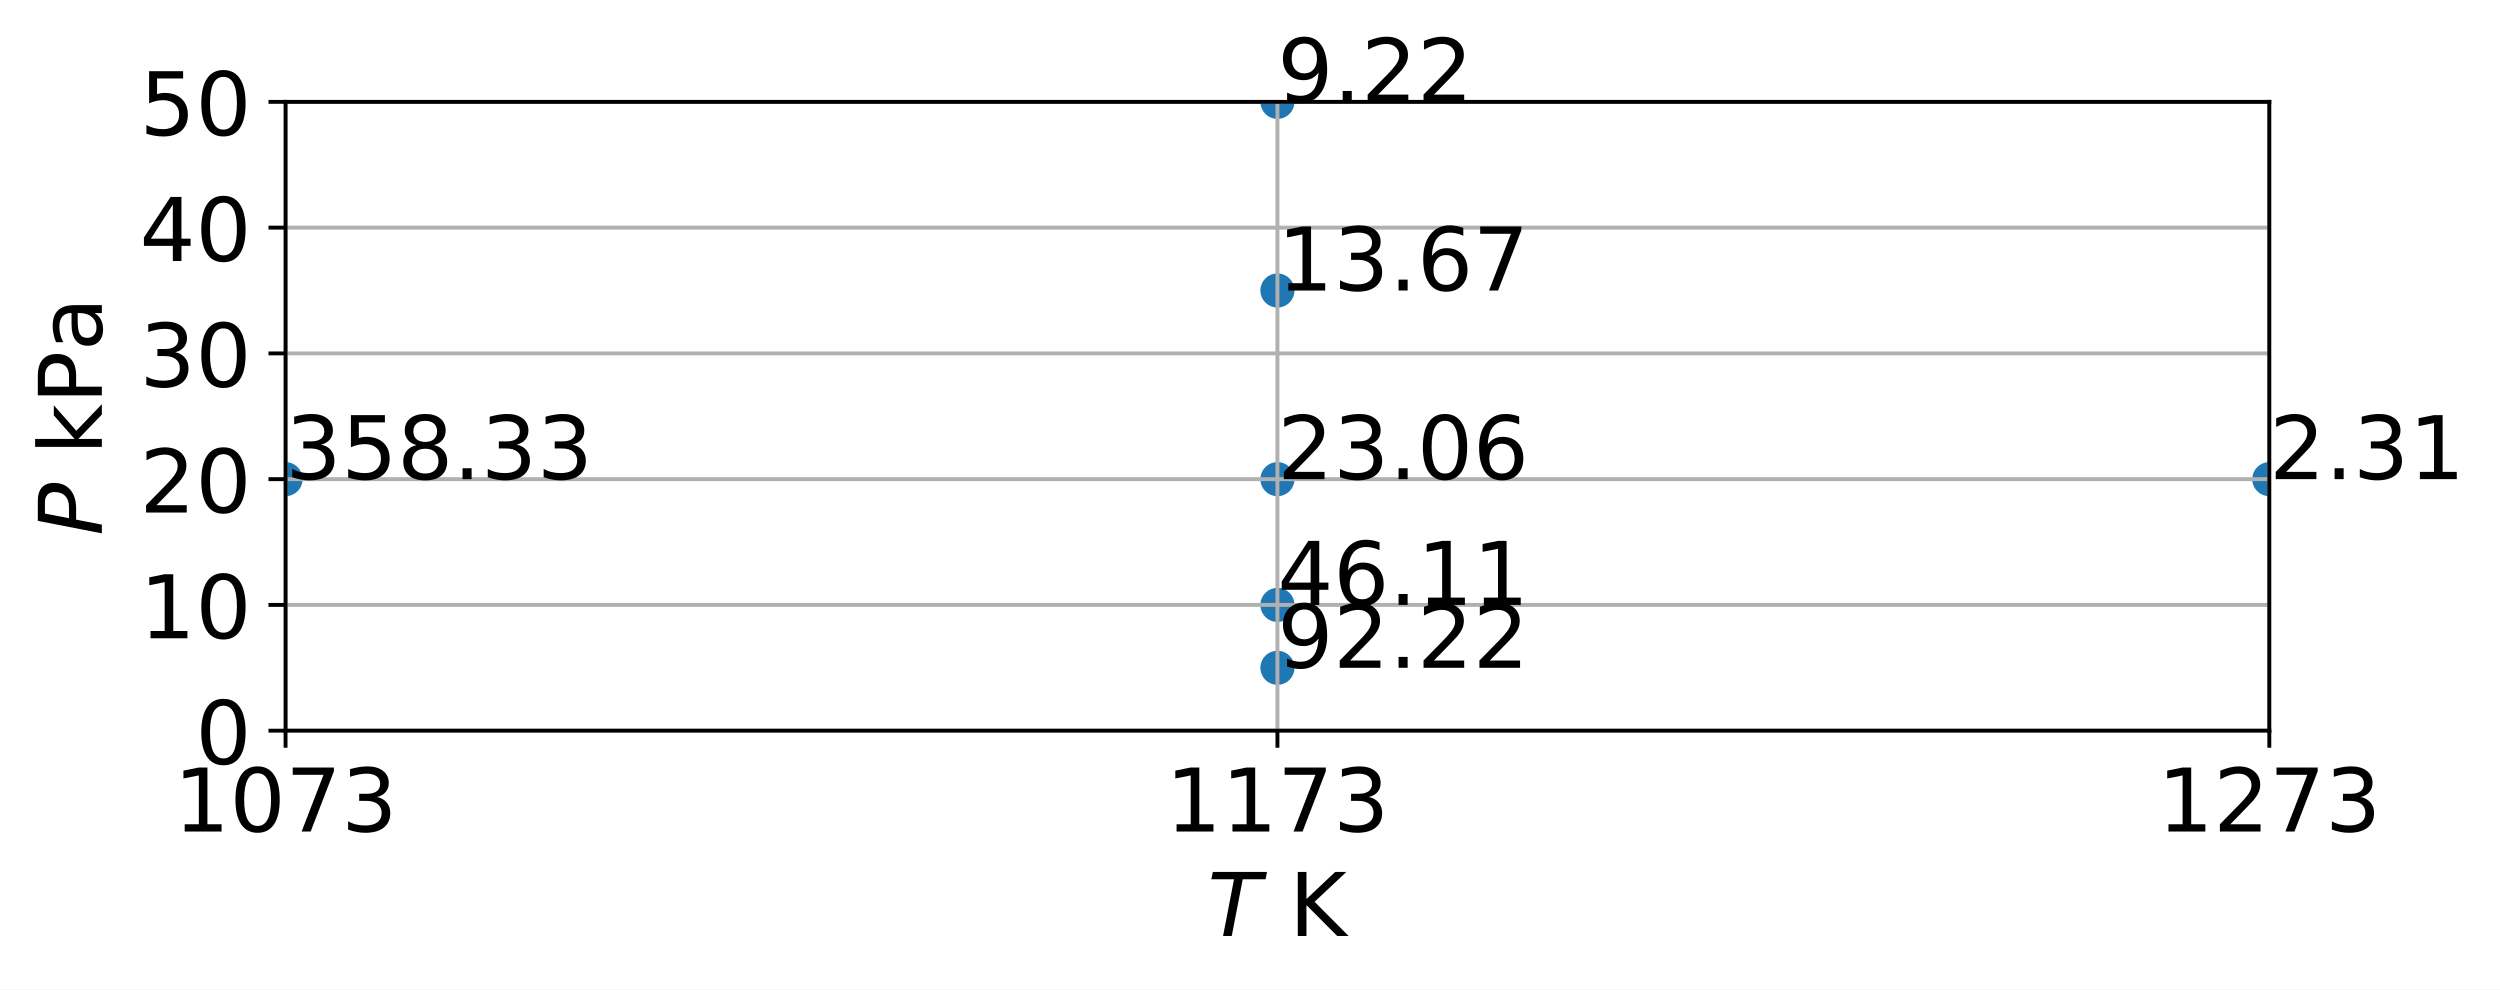
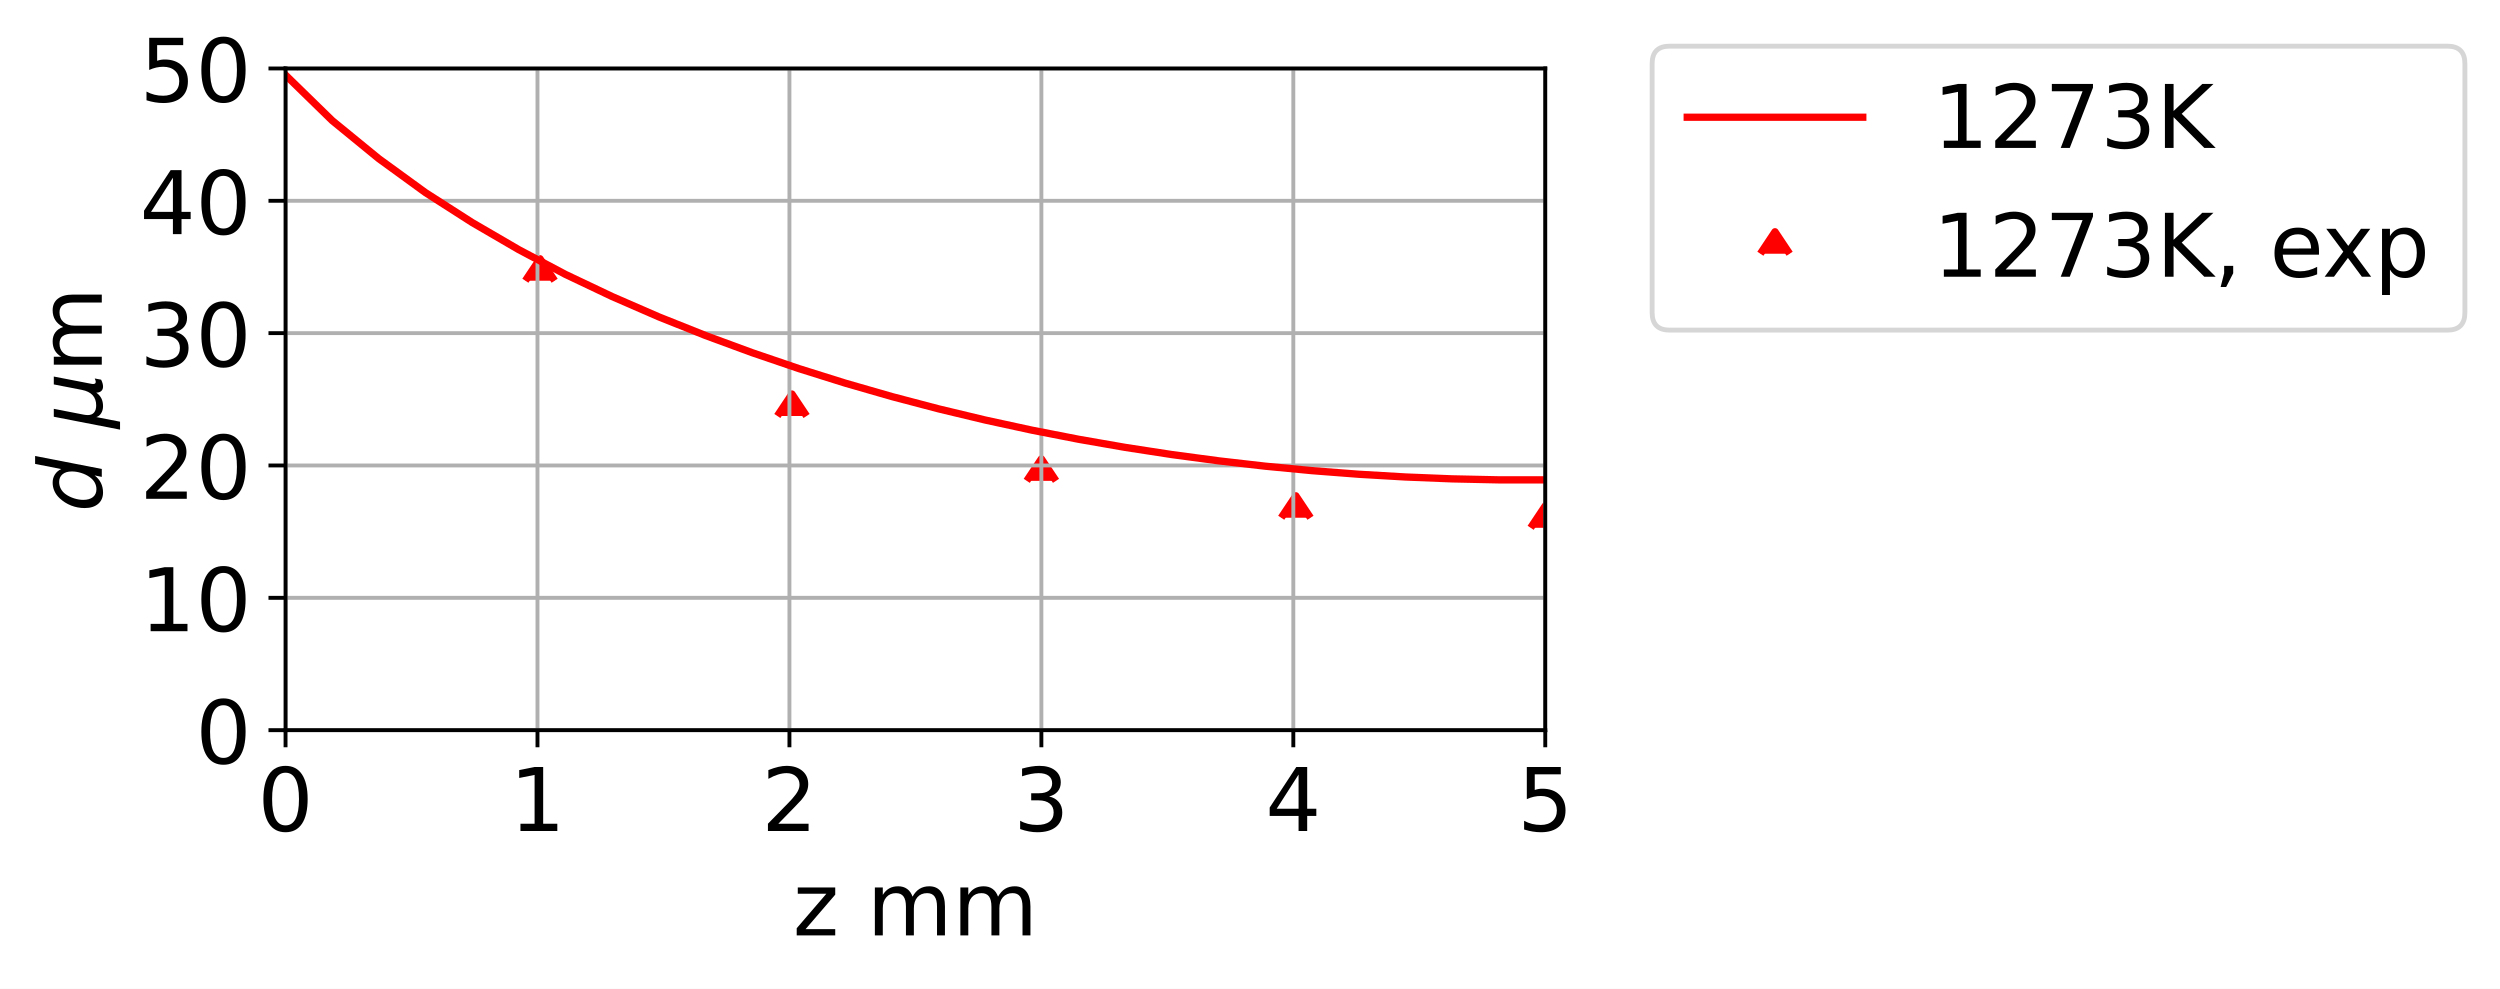
- <svg xmlns="http://www.w3.org/2000/svg" xmlns:xlink="http://www.w3.org/1999/xlink" width="512.4pt" height="202.8pt" viewBox="0 0 512.4 202.8" version="1.1">
+ <svg xmlns="http://www.w3.org/2000/svg" xmlns:xlink="http://www.w3.org/1999/xlink" width="512.748pt" height="202.8pt" viewBox="0 0 512.748 202.8" version="1.1">
  <defs>
    <style type="text/css">*{stroke-linejoin: round; stroke-linecap: butt}</style>
  </defs>
  <g id="figure_1">
    <g id="patch_1">
-       <path d="M 0 202.8  L 512.4 202.8  L 512.4 0  L 0 0  z " style="fill: #ffffff" />
+       <path d="M 0 202.8  L 512.748 202.8  L 512.748 0  L 0 0  z " style="fill: #ffffff" />
    </g>
    <g id="axes_1">
      <g id="patch_2">
-         <path d="M 58.526 149.758  L 465.121 149.758  L 465.121 20.877  L 58.526 20.877  z " style="fill: #ffffff" />
+         <path d="M 58.565 149.758  L 316.932 149.758  L 316.932 14.039  L 58.565 14.039  z " style="fill: #ffffff" />
      </g>
      <g id="PathCollection_1">
        <defs>
-           <path id="maeb712011c" d="M 0 3  C 0.796 3 1.559 2.684 2.121 2.121  C 2.684 1.559 3 0.796 3 0  C 3 -0.796 2.684 -1.559 2.121 -2.121  C 1.559 -2.684 0.796 -3 0 -3  C -0.796 -3 -1.559 -2.684 -2.121 -2.121  C -2.684 -1.559 -3 -0.796 -3 0  C -3 0.796 -2.684 1.559 -2.121 2.121  C -1.559 2.684 -0.796 3 0 3  z " style="stroke: #1f77b4" />
+           <path id="m7df0f001ca" d="M 3 0  L 0 -4.5  L -3 -0  " style="stroke: #ff0000; stroke-width: 1.5" />
        </defs>
-         <g clip-path="url(#p2bf26f46d3)">
-           <use xlink:href="#maeb712011c" x="58.526" y="98.206" style="fill: #1f77b4; stroke: #1f77b4" />
-           <use xlink:href="#maeb712011c" x="261.824" y="136.87" style="fill: #1f77b4; stroke: #1f77b4" />
-           <use xlink:href="#maeb712011c" x="261.824" y="123.982" style="fill: #1f77b4; stroke: #1f77b4" />
-           <use xlink:href="#maeb712011c" x="261.824" y="98.206" style="fill: #1f77b4; stroke: #1f77b4" />
-           <use xlink:href="#maeb712011c" x="261.824" y="59.542" style="fill: #1f77b4; stroke: #1f77b4" />
-           <use xlink:href="#maeb712011c" x="261.824" y="20.877" style="fill: #1f77b4; stroke: #1f77b4" />
-           <use xlink:href="#maeb712011c" x="465.121" y="98.206" style="fill: #1f77b4; stroke: #1f77b4" />
+         <g clip-path="url(#p12ad6827db)">
+           <use xlink:href="#m7df0f001ca" x="58.565" y="14.039" style="fill: #ff0000; stroke: #ff0000; stroke-width: 1.5" />
+           <use xlink:href="#m7df0f001ca" x="110.755" y="57.577" style="fill: #ff0000; stroke: #ff0000; stroke-width: 1.5" />
+           <use xlink:href="#m7df0f001ca" x="162.429" y="85.319" style="fill: #ff0000; stroke: #ff0000; stroke-width: 1.5" />
+           <use xlink:href="#m7df0f001ca" x="213.585" y="98.619" style="fill: #ff0000; stroke: #ff0000; stroke-width: 1.5" />
+           <use xlink:href="#m7df0f001ca" x="265.776" y="106.192" style="fill: #ff0000; stroke: #ff0000; stroke-width: 1.5" />
+           <use xlink:href="#m7df0f001ca" x="316.932" y="108.255" style="fill: #ff0000; stroke: #ff0000; stroke-width: 1.5" />
        </g>
      </g>
      <g id="matplotlib.axis_1">
        <g id="xtick_1">
          <g id="line2d_1">
-             <path d="M 58.526 149.758  L 58.526 20.877  " clip-path="url(#p2bf26f46d3)" style="fill: none; stroke: #b0b0b0; stroke-width: 0.8; stroke-linecap: square" />
+             <path d="M 58.565 149.758  L 58.565 14.039  " clip-path="url(#p12ad6827db)" style="fill: none; stroke: #b0b0b0; stroke-width: 0.8; stroke-linecap: square" />
          </g>
          <g id="line2d_2">
            <defs>
-               <path id="m4e8d579858" d="M 0 0  L 0 3.5  " style="stroke: #000000; stroke-width: 0.8" />
-             </defs>
-             <g>
-               <use xlink:href="#m4e8d579858" x="58.526" y="149.758" style="stroke: #000000; stroke-width: 0.8" />
+               <path id="m6b996e7373" d="M 0 0  L 0 3.5  " style="stroke: #000000; stroke-width: 0.8" />
+             </defs>
+             <g>
+               <use xlink:href="#m6b996e7373" x="58.565" y="149.758" style="stroke: #000000; stroke-width: 0.8" />
            </g>
          </g>
          <g id="text_1">
-             <g transform="translate(35.62062 170.4355) scale(0.18 -0.18)">
-               <defs>
-                 <path id="DejaVuSans-31" d="M 794 531  L 1825 531  L 1825 4091  L 703 3866  L 703 4441  L 1819 4666  L 2450 4666  L 2450 531  L 3481 531  L 3481 0  L 794 0  L 794 531  z " transform="scale(0.015625)" />
+             <g transform="translate(52.83875 170.4355) scale(0.18 -0.18)">
+               <defs>
                <path id="DejaVuSans-30" d="M 2034 4250  Q 1547 4250 1301 3770  Q 1056 3291 1056 2328  Q 1056 1369 1301 889  Q 1547 409 2034 409  Q 2525 409 2770 889  Q 3016 1369 3016 2328  Q 3016 3291 2770 3770  Q 2525 4250 2034 4250  z M 2034 4750  Q 2819 4750 3233 4129  Q 3647 3509 3647 2328  Q 3647 1150 3233 529  Q 2819 -91 2034 -91  Q 1250 -91 836 529  Q 422 1150 422 2328  Q 422 3509 836 4129  Q 1250 4750 2034 4750  z " transform="scale(0.015625)" />
-                 <path id="DejaVuSans-37" d="M 525 4666  L 3525 4666  L 3525 4397  L 1831 0  L 1172 0  L 2766 4134  L 525 4134  L 525 4666  z " transform="scale(0.015625)" />
-                 <path id="DejaVuSans-33" d="M 2597 2516  Q 3050 2419 3304 2112  Q 3559 1806 3559 1356  Q 3559 666 3084 287  Q 2609 -91 1734 -91  Q 1441 -91 1130 -33  Q 819 25 488 141  L 488 750  Q 750 597 1062 519  Q 1375 441 1716 441  Q 2309 441 2620 675  Q 2931 909 2931 1356  Q 2931 1769 2642 2001  Q 2353 2234 1838 2234  L 1294 2234  L 1294 2753  L 1863 2753  Q 2328 2753 2575 2939  Q 2822 3125 2822 3475  Q 2822 3834 2567 4026  Q 2313 4219 1838 4219  Q 1578 4219 1281 4162  Q 984 4106 628 3988  L 628 4550  Q 988 4650 1302 4700  Q 1616 4750 1894 4750  Q 2613 4750 3031 4423  Q 3450 4097 3450 3541  Q 3450 3153 3228 2886  Q 3006 2619 2597 2516  z " transform="scale(0.015625)" />
-               </defs>
-               <use xlink:href="#DejaVuSans-31" />
-               <use xlink:href="#DejaVuSans-30" x="63.623" />
-               <use xlink:href="#DejaVuSans-37" x="127.246" />
-               <use xlink:href="#DejaVuSans-33" x="190.869" />
+               </defs>
+               <use xlink:href="#DejaVuSans-30" />
            </g>
          </g>
        </g>
        <g id="xtick_2">
          <g id="line2d_3">
-             <path d="M 261.824 149.758  L 261.824 20.877  " clip-path="url(#p2bf26f46d3)" style="fill: none; stroke: #b0b0b0; stroke-width: 0.8; stroke-linecap: square" />
+             <path d="M 110.238 149.758  L 110.238 14.039  " clip-path="url(#p12ad6827db)" style="fill: none; stroke: #b0b0b0; stroke-width: 0.8; stroke-linecap: square" />
          </g>
          <g id="line2d_4">
            <g>
-               <use xlink:href="#m4e8d579858" x="261.824" y="149.758" style="stroke: #000000; stroke-width: 0.8" />
+               <use xlink:href="#m6b996e7373" x="110.238" y="149.758" style="stroke: #000000; stroke-width: 0.8" />
            </g>
          </g>
          <g id="text_2">
-             <g transform="translate(238.9185 170.4355) scale(0.18 -0.18)">
+             <g transform="translate(104.5122 170.4355) scale(0.18 -0.18)">
+               <defs>
+                 <path id="DejaVuSans-31" d="M 794 531  L 1825 531  L 1825 4091  L 703 3866  L 703 4441  L 1819 4666  L 2450 4666  L 2450 531  L 3481 531  L 3481 0  L 794 0  L 794 531  z " transform="scale(0.015625)" />
+               </defs>
              <use xlink:href="#DejaVuSans-31" />
-               <use xlink:href="#DejaVuSans-31" x="63.623" />
-               <use xlink:href="#DejaVuSans-37" x="127.246" />
-               <use xlink:href="#DejaVuSans-33" x="190.869" />
            </g>
          </g>
        </g>
        <g id="xtick_3">
          <g id="line2d_5">
-             <path d="M 465.121 149.758  L 465.121 20.877  " clip-path="url(#p2bf26f46d3)" style="fill: none; stroke: #b0b0b0; stroke-width: 0.8; stroke-linecap: square" />
+             <path d="M 161.912 149.758  L 161.912 14.039  " clip-path="url(#p12ad6827db)" style="fill: none; stroke: #b0b0b0; stroke-width: 0.8; stroke-linecap: square" />
          </g>
          <g id="line2d_6">
            <g>
-               <use xlink:href="#m4e8d579858" x="465.121" y="149.758" style="stroke: #000000; stroke-width: 0.8" />
+               <use xlink:href="#m6b996e7373" x="161.912" y="149.758" style="stroke: #000000; stroke-width: 0.8" />
            </g>
          </g>
          <g id="text_3">
-             <g transform="translate(442.2164 170.4355) scale(0.18 -0.18)">
+             <g transform="translate(156.1857 170.4355) scale(0.18 -0.18)">
              <defs>
                <path id="DejaVuSans-32" d="M 1228 531  L 3431 531  L 3431 0  L 469 0  L 469 531  Q 828 903 1448 1529  Q 2069 2156 2228 2338  Q 2531 2678 2651 2914  Q 2772 3150 2772 3378  Q 2772 3750 2511 3984  Q 2250 4219 1831 4219  Q 1534 4219 1204 4116  Q 875 4013 500 3803  L 500 4441  Q 881 4594 1212 4672  Q 1544 4750 1819 4750  Q 2544 4750 2975 4387  Q 3406 4025 3406 3419  Q 3406 3131 3298 2873  Q 3191 2616 2906 2266  Q 2828 2175 2409 1742  Q 1991 1309 1228 531  z " transform="scale(0.015625)" />
              </defs>
-               <use xlink:href="#DejaVuSans-31" />
-               <use xlink:href="#DejaVuSans-32" x="63.623" />
-               <use xlink:href="#DejaVuSans-37" x="127.246" />
-               <use xlink:href="#DejaVuSans-33" x="190.869" />
-             </g>
-           </g>
-         </g>
-         <g id="text_4">
-           <g transform="translate(247.5135 191.8561) scale(0.18 -0.18)">
-             <defs>
-               <path id="DejaVuSans-Oblique-54" d="M 378 4666  L 4325 4666  L 4225 4134  L 2559 4134  L 1759 0  L 1125 0  L 1925 4134  L 275 4134  L 378 4666  z " transform="scale(0.015625)" />
+               <use xlink:href="#DejaVuSans-32" />
+             </g>
+           </g>
+         </g>
+         <g id="xtick_4">
+           <g id="line2d_7">
+             <path d="M 213.585 149.758  L 213.585 14.039  " clip-path="url(#p12ad6827db)" style="fill: none; stroke: #b0b0b0; stroke-width: 0.8; stroke-linecap: square" />
+           </g>
+           <g id="line2d_8">
+             <g>
+               <use xlink:href="#m6b996e7373" x="213.585" y="149.758" style="stroke: #000000; stroke-width: 0.8" />
+             </g>
+           </g>
+           <g id="text_4">
+             <g transform="translate(207.8591 170.4355) scale(0.18 -0.18)">
+               <defs>
+                 <path id="DejaVuSans-33" d="M 2597 2516  Q 3050 2419 3304 2112  Q 3559 1806 3559 1356  Q 3559 666 3084 287  Q 2609 -91 1734 -91  Q 1441 -91 1130 -33  Q 819 25 488 141  L 488 750  Q 750 597 1062 519  Q 1375 441 1716 441  Q 2309 441 2620 675  Q 2931 909 2931 1356  Q 2931 1769 2642 2001  Q 2353 2234 1838 2234  L 1294 2234  L 1294 2753  L 1863 2753  Q 2328 2753 2575 2939  Q 2822 3125 2822 3475  Q 2822 3834 2567 4026  Q 2313 4219 1838 4219  Q 1578 4219 1281 4162  Q 984 4106 628 3988  L 628 4550  Q 988 4650 1302 4700  Q 1616 4750 1894 4750  Q 2613 4750 3031 4423  Q 3450 4097 3450 3541  Q 3450 3153 3228 2886  Q 3006 2619 2597 2516  z " transform="scale(0.015625)" />
+               </defs>
+               <use xlink:href="#DejaVuSans-33" />
+             </g>
+           </g>
+         </g>
+         <g id="xtick_5">
+           <g id="line2d_9">
+             <path d="M 265.259 149.758  L 265.259 14.039  " clip-path="url(#p12ad6827db)" style="fill: none; stroke: #b0b0b0; stroke-width: 0.8; stroke-linecap: square" />
+           </g>
+           <g id="line2d_10">
+             <g>
+               <use xlink:href="#m6b996e7373" x="265.259" y="149.758" style="stroke: #000000; stroke-width: 0.8" />
+             </g>
+           </g>
+           <g id="text_5">
+             <g transform="translate(259.5326 170.4355) scale(0.18 -0.18)">
+               <defs>
+                 <path id="DejaVuSans-34" d="M 2419 4116  L 825 1625  L 2419 1625  L 2419 4116  z M 2253 4666  L 3047 4666  L 3047 1625  L 3713 1625  L 3713 1100  L 3047 1100  L 3047 0  L 2419 0  L 2419 1100  L 313 1100  L 313 1709  L 2253 4666  z " transform="scale(0.015625)" />
+               </defs>
+               <use xlink:href="#DejaVuSans-34" />
+             </g>
+           </g>
+         </g>
+         <g id="xtick_6">
+           <g id="line2d_11">
+             <path d="M 316.932 149.758  L 316.932 14.039  " clip-path="url(#p12ad6827db)" style="fill: none; stroke: #b0b0b0; stroke-width: 0.8; stroke-linecap: square" />
+           </g>
+           <g id="line2d_12">
+             <g>
+               <use xlink:href="#m6b996e7373" x="316.932" y="149.758" style="stroke: #000000; stroke-width: 0.8" />
+             </g>
+           </g>
+           <g id="text_6">
+             <g transform="translate(311.206 170.4355) scale(0.18 -0.18)">
+               <defs>
+                 <path id="DejaVuSans-35" d="M 691 4666  L 3169 4666  L 3169 4134  L 1269 4134  L 1269 2991  Q 1406 3038 1543 3061  Q 1681 3084 1819 3084  Q 2600 3084 3056 2656  Q 3513 2228 3513 1497  Q 3513 744 3044 326  Q 2575 -91 1722 -91  Q 1428 -91 1123 -41  Q 819 9 494 109  L 494 744  Q 775 591 1075 516  Q 1375 441 1709 441  Q 2250 441 2565 725  Q 2881 1009 2881 1497  Q 2881 1984 2565 2268  Q 2250 2553 1709 2553  Q 1456 2553 1204 2497  Q 953 2441 691 2322  L 691 4666  z " transform="scale(0.015625)" />
+               </defs>
+               <use xlink:href="#DejaVuSans-35" />
+             </g>
+           </g>
+         </g>
+         <g id="text_7">
+           <g transform="translate(162.6316 191.8561) scale(0.18 -0.18)">
+             <defs>
+               <path id="DejaVuSans-7a" d="M 353 3500  L 3084 3500  L 3084 2975  L 922 459  L 3084 459  L 3084 0  L 275 0  L 275 525  L 2438 3041  L 353 3041  L 353 3500  z " transform="scale(0.015625)" />
              <path id="DejaVuSans-20" transform="scale(0.015625)" />
-               <path id="DejaVuSans-4b" d="M 628 4666  L 1259 4666  L 1259 2694  L 3353 4666  L 4166 4666  L 1850 2491  L 4331 0  L 3500 0  L 1259 2247  L 1259 0  L 628 0  L 628 4666  z " transform="scale(0.015625)" />
-             </defs>
-             <use xlink:href="#DejaVuSans-Oblique-54" transform="translate(0 0.09375)" />
-             <use xlink:href="#DejaVuSans-20" transform="translate(61.08398 0.09375)" />
-             <use xlink:href="#DejaVuSans-4b" transform="translate(92.87109 0.09375)" />
+               <path id="DejaVuSans-6d" d="M 3328 2828  Q 3544 3216 3844 3400  Q 4144 3584 4550 3584  Q 5097 3584 5394 3201  Q 5691 2819 5691 2113  L 5691 0  L 5113 0  L 5113 2094  Q 5113 2597 4934 2840  Q 4756 3084 4391 3084  Q 3944 3084 3684 2787  Q 3425 2491 3425 1978  L 3425 0  L 2847 0  L 2847 2094  Q 2847 2600 2669 2842  Q 2491 3084 2119 3084  Q 1678 3084 1418 2786  Q 1159 2488 1159 1978  L 1159 0  L 581 0  L 581 3500  L 1159 3500  L 1159 2956  Q 1356 3278 1631 3431  Q 1906 3584 2284 3584  Q 2666 3584 2933 3390  Q 3200 3197 3328 2828  z " transform="scale(0.015625)" />
+             </defs>
+             <use xlink:href="#DejaVuSans-7a" />
+             <use xlink:href="#DejaVuSans-20" x="52.49" />
+             <use xlink:href="#DejaVuSans-6d" x="84.277" />
+             <use xlink:href="#DejaVuSans-6d" x="181.689" />
          </g>
        </g>
      </g>
      <g id="matplotlib.axis_2">
        <g id="ytick_1">
-           <g id="line2d_7">
-             <path d="M 58.526 149.758  L 465.121 149.758  " clip-path="url(#p2bf26f46d3)" style="fill: none; stroke: #b0b0b0; stroke-width: 0.8; stroke-linecap: square" />
-           </g>
-           <g id="line2d_8">
-             <defs>
-               <path id="m368334e797" d="M 0 0  L -3.5 0  " style="stroke: #000000; stroke-width: 0.8" />
-             </defs>
-             <g>
-               <use xlink:href="#m368334e797" x="58.526" y="149.758" style="stroke: #000000; stroke-width: 0.8" />
-             </g>
-           </g>
-           <g id="text_5">
-             <g transform="translate(40.07312 156.5969) scale(0.18 -0.18)">
+           <g id="line2d_13">
+             <path d="M 58.565 149.758  L 316.932 149.758  " clip-path="url(#p12ad6827db)" style="fill: none; stroke: #b0b0b0; stroke-width: 0.8; stroke-linecap: square" />
+           </g>
+           <g id="line2d_14">
+             <defs>
+               <path id="m440292b9d3" d="M 0 0  L -3.5 0  " style="stroke: #000000; stroke-width: 0.8" />
+             </defs>
+             <g>
+               <use xlink:href="#m440292b9d3" x="58.565" y="149.758" style="stroke: #000000; stroke-width: 0.8" />
+             </g>
+           </g>
+           <g id="text_8">
+             <g transform="translate(40.1125 156.5969) scale(0.18 -0.18)">
              <use xlink:href="#DejaVuSans-30" />
            </g>
          </g>
        </g>
        <g id="ytick_2">
-           <g id="line2d_9">
-             <path d="M 58.526 123.982  L 465.121 123.982  " clip-path="url(#p2bf26f46d3)" style="fill: none; stroke: #b0b0b0; stroke-width: 0.8; stroke-linecap: square" />
-           </g>
-           <g id="line2d_10">
-             <g>
-               <use xlink:href="#m368334e797" x="58.526" y="123.982" style="stroke: #000000; stroke-width: 0.8" />
-             </g>
-           </g>
-           <g id="text_6">
-             <g transform="translate(28.62063 130.8206) scale(0.18 -0.18)">
+           <g id="line2d_15">
+             <path d="M 58.565 122.614  L 316.932 122.614  " clip-path="url(#p12ad6827db)" style="fill: none; stroke: #b0b0b0; stroke-width: 0.8; stroke-linecap: square" />
+           </g>
+           <g id="line2d_16">
+             <g>
+               <use xlink:href="#m440292b9d3" x="58.565" y="122.614" style="stroke: #000000; stroke-width: 0.8" />
+             </g>
+           </g>
+           <g id="text_9">
+             <g transform="translate(28.66 129.4529) scale(0.18 -0.18)">
              <use xlink:href="#DejaVuSans-31" />
              <use xlink:href="#DejaVuSans-30" x="63.623" />
            </g>
          </g>
        </g>
        <g id="ytick_3">
-           <g id="line2d_11">
-             <path d="M 58.526 98.206  L 465.121 98.206  " clip-path="url(#p2bf26f46d3)" style="fill: none; stroke: #b0b0b0; stroke-width: 0.8; stroke-linecap: square" />
-           </g>
-           <g id="line2d_12">
-             <g>
-               <use xlink:href="#m368334e797" x="58.526" y="98.206" style="stroke: #000000; stroke-width: 0.8" />
-             </g>
-           </g>
-           <g id="text_7">
-             <g transform="translate(28.62063 105.0444) scale(0.18 -0.18)">
+           <g id="line2d_17">
+             <path d="M 58.565 95.47  L 316.932 95.47  " clip-path="url(#p12ad6827db)" style="fill: none; stroke: #b0b0b0; stroke-width: 0.8; stroke-linecap: square" />
+           </g>
+           <g id="line2d_18">
+             <g>
+               <use xlink:href="#m440292b9d3" x="58.565" y="95.47" style="stroke: #000000; stroke-width: 0.8" />
+             </g>
+           </g>
+           <g id="text_10">
+             <g transform="translate(28.66 102.309) scale(0.18 -0.18)">
              <use xlink:href="#DejaVuSans-32" />
              <use xlink:href="#DejaVuSans-30" x="63.623" />
            </g>
          </g>
        </g>
        <g id="ytick_4">
-           <g id="line2d_13">
-             <path d="M 58.526 72.43  L 465.121 72.43  " clip-path="url(#p2bf26f46d3)" style="fill: none; stroke: #b0b0b0; stroke-width: 0.8; stroke-linecap: square" />
-           </g>
-           <g id="line2d_14">
-             <g>
-               <use xlink:href="#m368334e797" x="58.526" y="72.43" style="stroke: #000000; stroke-width: 0.8" />
-             </g>
-           </g>
-           <g id="text_8">
-             <g transform="translate(28.62063 79.26821) scale(0.18 -0.18)">
+           <g id="line2d_19">
+             <path d="M 58.565 68.326  L 316.932 68.326  " clip-path="url(#p12ad6827db)" style="fill: none; stroke: #b0b0b0; stroke-width: 0.8; stroke-linecap: square" />
+           </g>
+           <g id="line2d_20">
+             <g>
+               <use xlink:href="#m440292b9d3" x="58.565" y="68.326" style="stroke: #000000; stroke-width: 0.8" />
+             </g>
+           </g>
+           <g id="text_11">
+             <g transform="translate(28.66 75.16506) scale(0.18 -0.18)">
              <use xlink:href="#DejaVuSans-33" />
              <use xlink:href="#DejaVuSans-30" x="63.623" />
            </g>
          </g>
        </g>
        <g id="ytick_5">
-           <g id="line2d_15">
-             <path d="M 58.526 46.653  L 465.121 46.653  " clip-path="url(#p2bf26f46d3)" style="fill: none; stroke: #b0b0b0; stroke-width: 0.8; stroke-linecap: square" />
-           </g>
-           <g id="line2d_16">
-             <g>
-               <use xlink:href="#m368334e797" x="58.526" y="46.653" style="stroke: #000000; stroke-width: 0.8" />
-             </g>
-           </g>
-           <g id="text_9">
-             <g transform="translate(28.62063 53.492) scale(0.18 -0.18)">
-               <defs>
-                 <path id="DejaVuSans-34" d="M 2419 4116  L 825 1625  L 2419 1625  L 2419 4116  z M 2253 4666  L 3047 4666  L 3047 1625  L 3713 1625  L 3713 1100  L 3047 1100  L 3047 0  L 2419 0  L 2419 1100  L 313 1100  L 313 1709  L 2253 4666  z " transform="scale(0.015625)" />
-               </defs>
+           <g id="line2d_21">
+             <path d="M 58.565 41.183  L 316.932 41.183  " clip-path="url(#p12ad6827db)" style="fill: none; stroke: #b0b0b0; stroke-width: 0.8; stroke-linecap: square" />
+           </g>
+           <g id="line2d_22">
+             <g>
+               <use xlink:href="#m440292b9d3" x="58.565" y="41.183" style="stroke: #000000; stroke-width: 0.8" />
+             </g>
+           </g>
+           <g id="text_12">
+             <g transform="translate(28.66 48.02112) scale(0.18 -0.18)">
              <use xlink:href="#DejaVuSans-34" />
              <use xlink:href="#DejaVuSans-30" x="63.623" />
            </g>
          </g>
        </g>
        <g id="ytick_6">
-           <g id="line2d_17">
-             <path d="M 58.526 20.877  L 465.121 20.877  " clip-path="url(#p2bf26f46d3)" style="fill: none; stroke: #b0b0b0; stroke-width: 0.8; stroke-linecap: square" />
-           </g>
-           <g id="line2d_18">
-             <g>
-               <use xlink:href="#m368334e797" x="58.526" y="20.877" style="stroke: #000000; stroke-width: 0.8" />
-             </g>
-           </g>
-           <g id="text_10">
-             <g transform="translate(28.62063 27.71578) scale(0.18 -0.18)">
-               <defs>
-                 <path id="DejaVuSans-35" d="M 691 4666  L 3169 4666  L 3169 4134  L 1269 4134  L 1269 2991  Q 1406 3038 1543 3061  Q 1681 3084 1819 3084  Q 2600 3084 3056 2656  Q 3513 2228 3513 1497  Q 3513 744 3044 326  Q 2575 -91 1722 -91  Q 1428 -91 1123 -41  Q 819 9 494 109  L 494 744  Q 775 591 1075 516  Q 1375 441 1709 441  Q 2250 441 2565 725  Q 2881 1009 2881 1497  Q 2881 1984 2565 2268  Q 2250 2553 1709 2553  Q 1456 2553 1204 2497  Q 953 2441 691 2322  L 691 4666  z " transform="scale(0.015625)" />
-               </defs>
+           <g id="line2d_23">
+             <path d="M 58.565 14.039  L 316.932 14.039  " clip-path="url(#p12ad6827db)" style="fill: none; stroke: #b0b0b0; stroke-width: 0.8; stroke-linecap: square" />
+           </g>
+           <g id="line2d_24">
+             <g>
+               <use xlink:href="#m440292b9d3" x="58.565" y="14.039" style="stroke: #000000; stroke-width: 0.8" />
+             </g>
+           </g>
+           <g id="text_13">
+             <g transform="translate(28.66 20.87719) scale(0.18 -0.18)">
              <use xlink:href="#DejaVuSans-35" />
              <use xlink:href="#DejaVuSans-30" x="63.623" />
            </g>
          </g>
        </g>
-         <g id="text_11">
-           <g transform="translate(20.87719 109.7977) rotate(-90) scale(0.18 -0.18)">
-             <defs>
-               <path id="DejaVuSans-Oblique-50" d="M 1081 4666  L 2541 4666  Q 3178 4666 3512 4369  Q 3847 4072 3847 3500  Q 3847 2731 3353 2303  Q 2859 1875 1966 1875  L 1172 1875  L 806 0  L 172 0  L 1081 4666  z M 1613 4147  L 1275 2394  L 2069 2394  Q 2606 2394 2893 2669  Q 3181 2944 3181 3456  Q 3181 3784 2986 3965  Q 2791 4147 2438 4147  L 1613 4147  z " transform="scale(0.015625)" />
-               <path id="DejaVuSans-6b" d="M 581 4863  L 1159 4863  L 1159 1991  L 2875 3500  L 3609 3500  L 1753 1863  L 3688 0  L 2938 0  L 1159 1709  L 1159 0  L 581 0  L 581 4863  z " transform="scale(0.015625)" />
-               <path id="DejaVuSans-50" d="M 1259 4147  L 1259 2394  L 2053 2394  Q 2494 2394 2734 2622  Q 2975 2850 2975 3272  Q 2975 3691 2734 3919  Q 2494 4147 2053 4147  L 1259 4147  z M 628 4666  L 2053 4666  Q 2838 4666 3239 4311  Q 3641 3956 3641 3272  Q 3641 2581 3239 2228  Q 2838 1875 2053 1875  L 1259 1875  L 1259 0  L 628 0  L 628 4666  z " transform="scale(0.015625)" />
-               <path id="DejaVuSans-61" d="M 2194 1759  Q 1497 1759 1228 1600  Q 959 1441 959 1056  Q 959 750 1161 570  Q 1363 391 1709 391  Q 2188 391 2477 730  Q 2766 1069 2766 1631  L 2766 1759  L 2194 1759  z M 3341 1997  L 3341 0  L 2766 0  L 2766 531  Q 2569 213 2275 61  Q 1981 -91 1556 -91  Q 1019 -91 701 211  Q 384 513 384 1019  Q 384 1609 779 1909  Q 1175 2209 1959 2209  L 2766 2209  L 2766 2266  Q 2766 2663 2505 2880  Q 2244 3097 1772 3097  Q 1472 3097 1187 3025  Q 903 2953 641 2809  L 641 3341  Q 956 3463 1253 3523  Q 1550 3584 1831 3584  Q 2591 3584 2966 3190  Q 3341 2797 3341 1997  z " transform="scale(0.015625)" />
-             </defs>
-             <use xlink:href="#DejaVuSans-Oblique-50" transform="translate(0 0.015625)" />
-             <use xlink:href="#DejaVuSans-20" transform="translate(60.30273 0.015625)" />
-             <use xlink:href="#DejaVuSans-6b" transform="translate(92.08984 0.015625)" />
-             <use xlink:href="#DejaVuSans-50" transform="translate(150 0.015625)" />
-             <use xlink:href="#DejaVuSans-61" transform="translate(210.3027 0.015625)" />
-           </g>
-         </g>
+         <g id="text_14">
+           <g transform="translate(20.88 105.0284) rotate(-90) scale(0.18 -0.18)">
+             <defs>
+               <path id="DejaVuSans-Oblique-64" d="M 2675 525  Q 2444 222 2128 65  Q 1813 -91 1428 -91  Q 903 -91 598 267  Q 294 625 294 1247  Q 294 1766 478 2236  Q 663 2706 1013 3078  Q 1244 3325 1534 3454  Q 1825 3584 2144 3584  Q 2481 3584 2739 3421  Q 2997 3259 3138 2956  L 3513 4863  L 4091 4863  L 3144 0  L 2566 0  L 2675 525  z M 891 1350  Q 891 897 1095 644  Q 1300 391 1663 391  Q 1931 391 2161 520  Q 2391 650 2566 903  Q 2750 1166 2856 1509  Q 2963 1853 2963 2188  Q 2963 2622 2758 2865  Q 2553 3109 2194 3109  Q 1922 3109 1687 2981  Q 1453 2853 1288 2613  Q 1106 2353 998 2009  Q 891 1666 891 1350  z " transform="scale(0.015625)" />
+               <path id="DejaVuSans-Oblique-3bc" d="M -84 -1331  L 856 3500  L 1434 3500  L 1009 1322  Q 997 1256 987 1175  Q 978 1094 978 1013  Q 978 722 1161 565  Q 1344 409 1684 409  Q 2147 409 2431 671  Q 2716 934 2816 1459  L 3213 3500  L 3788 3500  L 3266 809  Q 3253 750 3248 706  Q 3244 663 3244 628  Q 3244 531 3283 486  Q 3322 441 3406 441  Q 3438 441 3492 456  Q 3547 472 3647 513  L 3559 50  Q 3422 -19 3297 -55  Q 3172 -91 3053 -91  Q 2847 -91 2730 40  Q 2613 172 2613 403  Q 2438 153 2195 31  Q 1953 -91 1625 -91  Q 1334 -91 1117 43  Q 900 178 831 397  L 494 -1331  L -84 -1331  z " transform="scale(0.015625)" />
+             </defs>
+             <use xlink:href="#DejaVuSans-Oblique-64" transform="translate(0 0.015625)" />
+             <use xlink:href="#DejaVuSans-20" transform="translate(63.47656 0.015625)" />
+             <use xlink:href="#DejaVuSans-Oblique-3bc" transform="translate(95.26367 0.015625)" />
+             <use xlink:href="#DejaVuSans-6d" transform="translate(158.8867 0.015625)" />
+           </g>
+         </g>
+       </g>
+       <g id="line2d_25">
+         <path d="M 58.565 15.395  L 68.134 24.729  L 77.703 32.553  L 87.272 39.508  L 96.842 45.641  L 106.411 51.209  L 115.98 56.282  L 125.549 60.823  L 135.118 64.988  L 144.687 68.809  L 154.257 72.331  L 163.826 75.592  L 173.395 78.593  L 182.964 81.346  L 192.533 83.863  L 202.102 86.155  L 211.672 88.231  L 221.241 90.098  L 230.81 91.764  L 240.379 93.236  L 249.948 94.518  L 259.517 95.615  L 269.086 96.53  L 278.656 97.267  L 288.225 97.828  L 297.794 98.213  L 307.363 98.417  L 316.932 98.417  " clip-path="url(#p12ad6827db)" style="fill: none; stroke: #ff0000; stroke-width: 1.5; stroke-linecap: square" />
      </g>
      <g id="patch_3">
-         <path d="M 58.526 149.758  L 58.526 20.877  " style="fill: none; stroke: #000000; stroke-width: 0.8; stroke-linejoin: miter; stroke-linecap: square" />
+         <path d="M 58.565 149.758  L 58.565 14.039  " style="fill: none; stroke: #000000; stroke-width: 0.8; stroke-linejoin: miter; stroke-linecap: square" />
      </g>
      <g id="patch_4">
-         <path d="M 465.121 149.758  L 465.121 20.877  " style="fill: none; stroke: #000000; stroke-width: 0.8; stroke-linejoin: miter; stroke-linecap: square" />
+         <path d="M 316.932 149.758  L 316.932 14.039  " style="fill: none; stroke: #000000; stroke-width: 0.8; stroke-linejoin: miter; stroke-linecap: square" />
      </g>
      <g id="patch_5">
-         <path d="M 58.526 149.758  L 465.121 149.758  " style="fill: none; stroke: #000000; stroke-width: 0.8; stroke-linejoin: miter; stroke-linecap: square" />
+         <path d="M 58.565 149.758  L 316.932 149.758  " style="fill: none; stroke: #000000; stroke-width: 0.8; stroke-linejoin: miter; stroke-linecap: square" />
      </g>
      <g id="patch_6">
-         <path d="M 58.526 20.877  L 465.121 20.877  " style="fill: none; stroke: #000000; stroke-width: 0.8; stroke-linejoin: miter; stroke-linecap: square" />
-       </g>
-       <g id="text_12">
-         <g transform="translate(58.52562 98.20584) scale(0.18 -0.18)">
-           <defs>
-             <path id="DejaVuSans-38" d="M 2034 2216  Q 1584 2216 1326 1975  Q 1069 1734 1069 1313  Q 1069 891 1326 650  Q 1584 409 2034 409  Q 2484 409 2743 651  Q 3003 894 3003 1313  Q 3003 1734 2745 1975  Q 2488 2216 2034 2216  z M 1403 2484  Q 997 2584 770 2862  Q 544 3141 544 3541  Q 544 4100 942 4425  Q 1341 4750 2034 4750  Q 2731 4750 3128 4425  Q 3525 4100 3525 3541  Q 3525 3141 3298 2862  Q 3072 2584 2669 2484  Q 3125 2378 3379 2068  Q 3634 1759 3634 1313  Q 3634 634 3220 271  Q 2806 -91 2034 -91  Q 1263 -91 848 271  Q 434 634 434 1313  Q 434 1759 690 2068  Q 947 2378 1403 2484  z M 1172 3481  Q 1172 3119 1398 2916  Q 1625 2713 2034 2713  Q 2441 2713 2670 2916  Q 2900 3119 2900 3481  Q 2900 3844 2670 4047  Q 2441 4250 2034 4250  Q 1625 4250 1398 4047  Q 1172 3844 1172 3481  z " transform="scale(0.015625)" />
-             <path id="DejaVuSans-2e" d="M 684 794  L 1344 794  L 1344 0  L 684 0  L 684 794  z " transform="scale(0.015625)" />
-           </defs>
-           <use xlink:href="#DejaVuSans-33" />
-           <use xlink:href="#DejaVuSans-35" x="63.623" />
-           <use xlink:href="#DejaVuSans-38" x="127.246" />
-           <use xlink:href="#DejaVuSans-2e" x="190.869" />
-           <use xlink:href="#DejaVuSans-33" x="222.656" />
-           <use xlink:href="#DejaVuSans-33" x="286.279" />
-         </g>
-       </g>
-       <g id="text_13">
-         <g transform="translate(261.8235 136.8702) scale(0.18 -0.18)">
-           <defs>
-             <path id="DejaVuSans-39" d="M 703 97  L 703 672  Q 941 559 1184 500  Q 1428 441 1663 441  Q 2288 441 2617 861  Q 2947 1281 2994 2138  Q 2813 1869 2534 1725  Q 2256 1581 1919 1581  Q 1219 1581 811 2004  Q 403 2428 403 3163  Q 403 3881 828 4315  Q 1253 4750 1959 4750  Q 2769 4750 3195 4129  Q 3622 3509 3622 2328  Q 3622 1225 3098 567  Q 2575 -91 1691 -91  Q 1453 -91 1209 -44  Q 966 3 703 97  z M 1959 2075  Q 2384 2075 2632 2365  Q 2881 2656 2881 3163  Q 2881 3666 2632 3958  Q 2384 4250 1959 4250  Q 1534 4250 1286 3958  Q 1038 3666 1038 3163  Q 1038 2656 1286 2365  Q 1534 2075 1959 2075  z " transform="scale(0.015625)" />
-           </defs>
-           <use xlink:href="#DejaVuSans-39" />
-           <use xlink:href="#DejaVuSans-32" x="63.623" />
-           <use xlink:href="#DejaVuSans-2e" x="127.246" />
-           <use xlink:href="#DejaVuSans-32" x="159.033" />
-           <use xlink:href="#DejaVuSans-32" x="222.656" />
-         </g>
-       </g>
-       <g id="text_14">
-         <g transform="translate(261.8235 123.9821) scale(0.18 -0.18)">
-           <defs>
-             <path id="DejaVuSans-36" d="M 2113 2584  Q 1688 2584 1439 2293  Q 1191 2003 1191 1497  Q 1191 994 1439 701  Q 1688 409 2113 409  Q 2538 409 2786 701  Q 3034 994 3034 1497  Q 3034 2003 2786 2293  Q 2538 2584 2113 2584  z M 3366 4563  L 3366 3988  Q 3128 4100 2886 4159  Q 2644 4219 2406 4219  Q 1781 4219 1451 3797  Q 1122 3375 1075 2522  Q 1259 2794 1537 2939  Q 1816 3084 2150 3084  Q 2853 3084 3261 2657  Q 3669 2231 3669 1497  Q 3669 778 3244 343  Q 2819 -91 2113 -91  Q 1303 -91 875 529  Q 447 1150 447 2328  Q 447 3434 972 4092  Q 1497 4750 2381 4750  Q 2619 4750 2861 4703  Q 3103 4656 3366 4563  z " transform="scale(0.015625)" />
-           </defs>
-           <use xlink:href="#DejaVuSans-34" />
-           <use xlink:href="#DejaVuSans-36" x="63.623" />
-           <use xlink:href="#DejaVuSans-2e" x="127.246" />
-           <use xlink:href="#DejaVuSans-31" x="159.033" />
-           <use xlink:href="#DejaVuSans-31" x="222.656" />
-         </g>
-       </g>
-       <g id="text_15">
-         <g transform="translate(261.8235 98.20584) scale(0.18 -0.18)">
-           <use xlink:href="#DejaVuSans-32" />
-           <use xlink:href="#DejaVuSans-33" x="63.623" />
-           <use xlink:href="#DejaVuSans-2e" x="127.246" />
-           <use xlink:href="#DejaVuSans-30" x="159.033" />
-           <use xlink:href="#DejaVuSans-36" x="222.656" />
-         </g>
-       </g>
-       <g id="text_16">
-         <g transform="translate(261.8235 59.54151) scale(0.18 -0.18)">
-           <use xlink:href="#DejaVuSans-31" />
-           <use xlink:href="#DejaVuSans-33" x="63.623" />
-           <use xlink:href="#DejaVuSans-2e" x="127.246" />
-           <use xlink:href="#DejaVuSans-36" x="159.033" />
-           <use xlink:href="#DejaVuSans-37" x="222.656" />
-         </g>
-       </g>
-       <g id="text_17">
-         <g transform="translate(261.8235 20.87719) scale(0.18 -0.18)">
-           <use xlink:href="#DejaVuSans-39" />
-           <use xlink:href="#DejaVuSans-2e" x="63.623" />
-           <use xlink:href="#DejaVuSans-32" x="95.41" />
-           <use xlink:href="#DejaVuSans-32" x="159.033" />
-         </g>
-       </g>
-       <g id="text_18">
-         <g transform="translate(465.1214 98.20584) scale(0.18 -0.18)">
-           <use xlink:href="#DejaVuSans-32" />
-           <use xlink:href="#DejaVuSans-2e" x="63.623" />
-           <use xlink:href="#DejaVuSans-33" x="95.41" />
-           <use xlink:href="#DejaVuSans-31" x="159.033" />
+         <path d="M 58.565 14.039  L 316.932 14.039  " style="fill: none; stroke: #000000; stroke-width: 0.8; stroke-linejoin: miter; stroke-linecap: square" />
+       </g>
+       <g id="legend_1">
+         <g id="patch_7">
+           <path d="M 342.451 67.708  L 501.948 67.708  Q 505.548 67.708 505.548 64.108  L 505.548 13.067  Q 505.548 9.467 501.948 9.467  L 342.451 9.467  Q 338.851 9.467 338.851 13.067  L 338.851 64.108  Q 338.851 67.708 342.451 67.708  z " style="fill: #ffffff; opacity: 0.8; stroke: #cccccc; stroke-linejoin: miter" />
+         </g>
+         <g id="line2d_26">
+           <path d="M 346.051 24.044  L 364.051 24.044  L 382.051 24.044  " style="fill: none; stroke: #ff0000; stroke-width: 1.5; stroke-linecap: square" />
+         </g>
+         <g id="text_15">
+           <g transform="translate(396.4506 30.34381) scale(0.18 -0.18)">
+             <defs>
+               <path id="DejaVuSans-37" d="M 525 4666  L 3525 4666  L 3525 4397  L 1831 0  L 1172 0  L 2766 4134  L 525 4134  L 525 4666  z " transform="scale(0.015625)" />
+               <path id="DejaVuSans-4b" d="M 628 4666  L 1259 4666  L 1259 2694  L 3353 4666  L 4166 4666  L 1850 2491  L 4331 0  L 3500 0  L 1259 2247  L 1259 0  L 628 0  L 628 4666  z " transform="scale(0.015625)" />
+             </defs>
+             <use xlink:href="#DejaVuSans-31" />
+             <use xlink:href="#DejaVuSans-32" x="63.623" />
+             <use xlink:href="#DejaVuSans-37" x="127.246" />
+             <use xlink:href="#DejaVuSans-33" x="190.869" />
+             <use xlink:href="#DejaVuSans-4b" x="254.492" />
+           </g>
+         </g>
+         <g id="PathCollection_2">
+           <g>
+             <use xlink:href="#m7df0f001ca" x="364.051" y="52.039" style="fill: #ff0000; stroke: #ff0000; stroke-width: 1.5" />
+           </g>
+         </g>
+         <g id="text_16">
+           <g transform="translate(396.4506 56.76444) scale(0.18 -0.18)">
+             <defs>
+               <path id="DejaVuSans-2c" d="M 750 794  L 1409 794  L 1409 256  L 897 -744  L 494 -744  L 750 256  L 750 794  z " transform="scale(0.015625)" />
+               <path id="DejaVuSans-65" d="M 3597 1894  L 3597 1613  L 953 1613  Q 991 1019 1311 708  Q 1631 397 2203 397  Q 2534 397 2845 478  Q 3156 559 3463 722  L 3463 178  Q 3153 47 2828 -22  Q 2503 -91 2169 -91  Q 1331 -91 842 396  Q 353 884 353 1716  Q 353 2575 817 3079  Q 1281 3584 2069 3584  Q 2775 3584 3186 3129  Q 3597 2675 3597 1894  z M 3022 2063  Q 3016 2534 2758 2815  Q 2500 3097 2075 3097  Q 1594 3097 1305 2825  Q 1016 2553 972 2059  L 3022 2063  z " transform="scale(0.015625)" />
+               <path id="DejaVuSans-78" d="M 3513 3500  L 2247 1797  L 3578 0  L 2900 0  L 1881 1375  L 863 0  L 184 0  L 1544 1831  L 300 3500  L 978 3500  L 1906 2253  L 2834 3500  L 3513 3500  z " transform="scale(0.015625)" />
+               <path id="DejaVuSans-70" d="M 1159 525  L 1159 -1331  L 581 -1331  L 581 3500  L 1159 3500  L 1159 2969  Q 1341 3281 1617 3432  Q 1894 3584 2278 3584  Q 2916 3584 3314 3078  Q 3713 2572 3713 1747  Q 3713 922 3314 415  Q 2916 -91 2278 -91  Q 1894 -91 1617 61  Q 1341 213 1159 525  z M 3116 1747  Q 3116 2381 2855 2742  Q 2594 3103 2138 3103  Q 1681 3103 1420 2742  Q 1159 2381 1159 1747  Q 1159 1113 1420 752  Q 1681 391 2138 391  Q 2594 391 2855 752  Q 3116 1113 3116 1747  z " transform="scale(0.015625)" />
+             </defs>
+             <use xlink:href="#DejaVuSans-31" />
+             <use xlink:href="#DejaVuSans-32" x="63.623" />
+             <use xlink:href="#DejaVuSans-37" x="127.246" />
+             <use xlink:href="#DejaVuSans-33" x="190.869" />
+             <use xlink:href="#DejaVuSans-4b" x="254.492" />
+             <use xlink:href="#DejaVuSans-2c" x="320.068" />
+             <use xlink:href="#DejaVuSans-20" x="351.855" />
+             <use xlink:href="#DejaVuSans-65" x="383.643" />
+             <use xlink:href="#DejaVuSans-78" x="443.416" />
+             <use xlink:href="#DejaVuSans-70" x="502.596" />
+           </g>
        </g>
      </g>
    </g>
  </g>
  <defs>
-     <clipPath id="p2bf26f46d3">
-       <rect x="58.526" y="20.877" width="406.596" height="128.881" />
+     <clipPath id="p12ad6827db">
+       <rect x="58.565" y="14.039" width="258.367" height="135.72" />
    </clipPath>
  </defs>
</svg>
